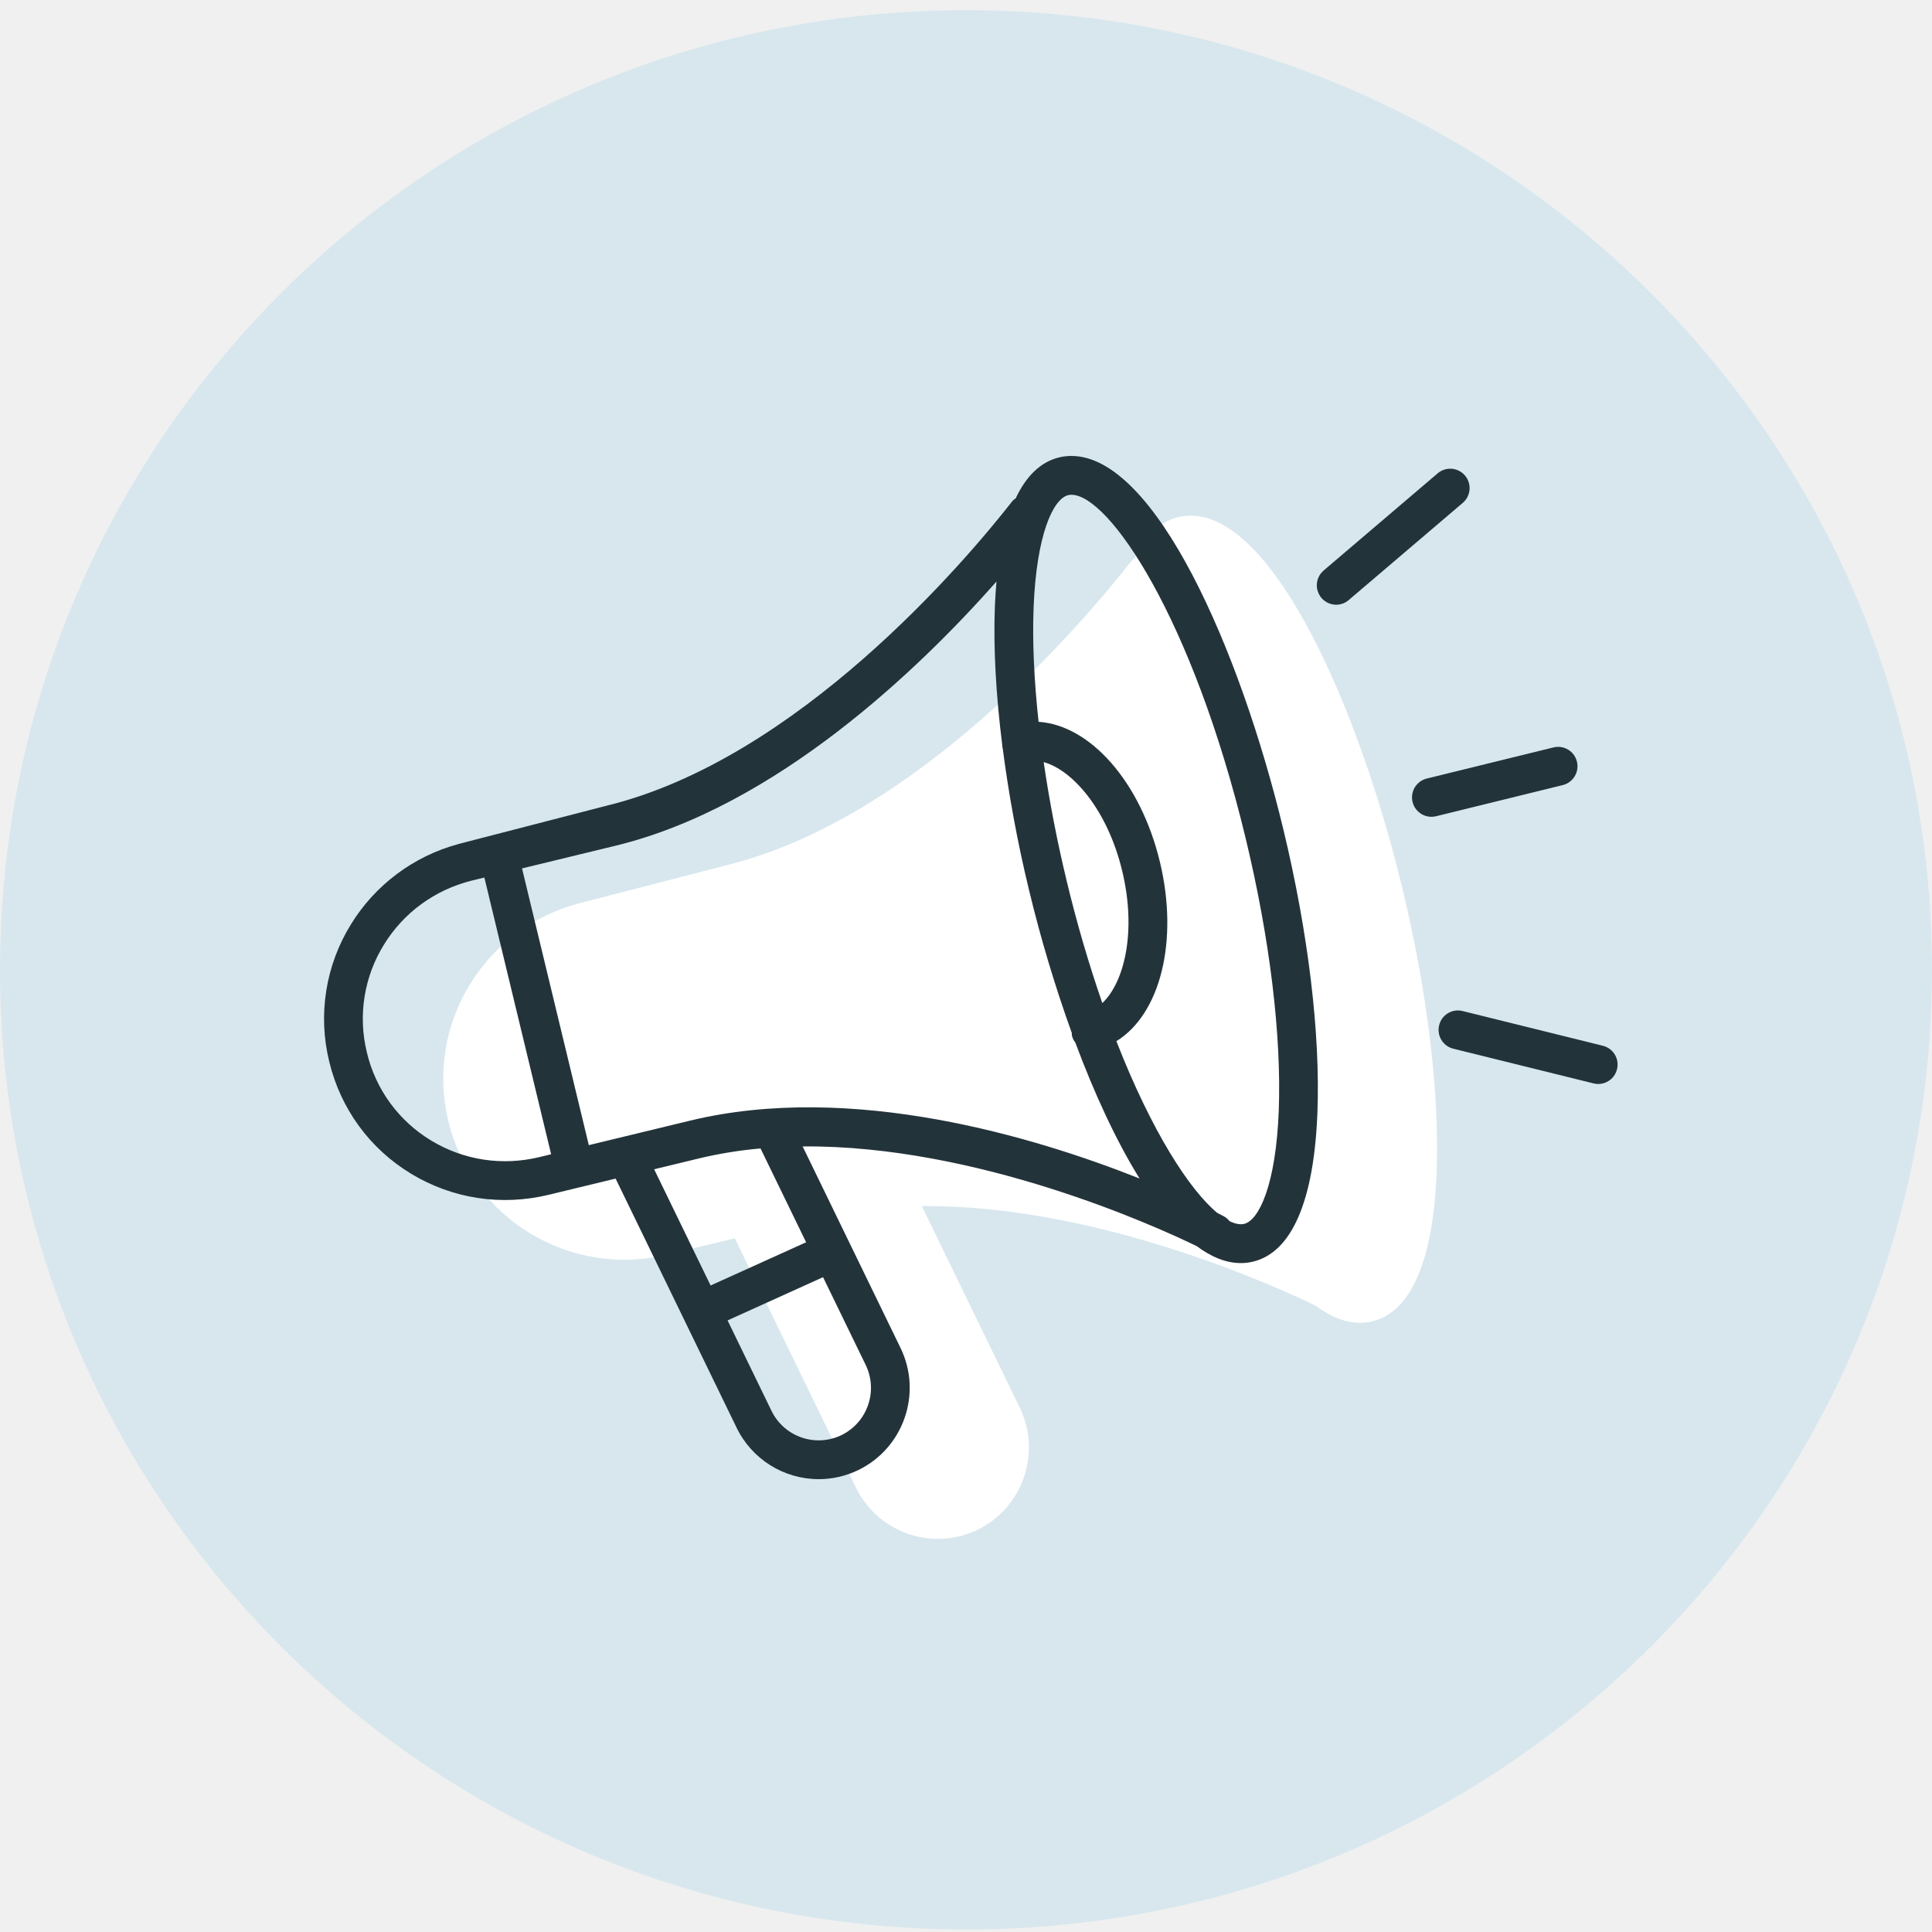
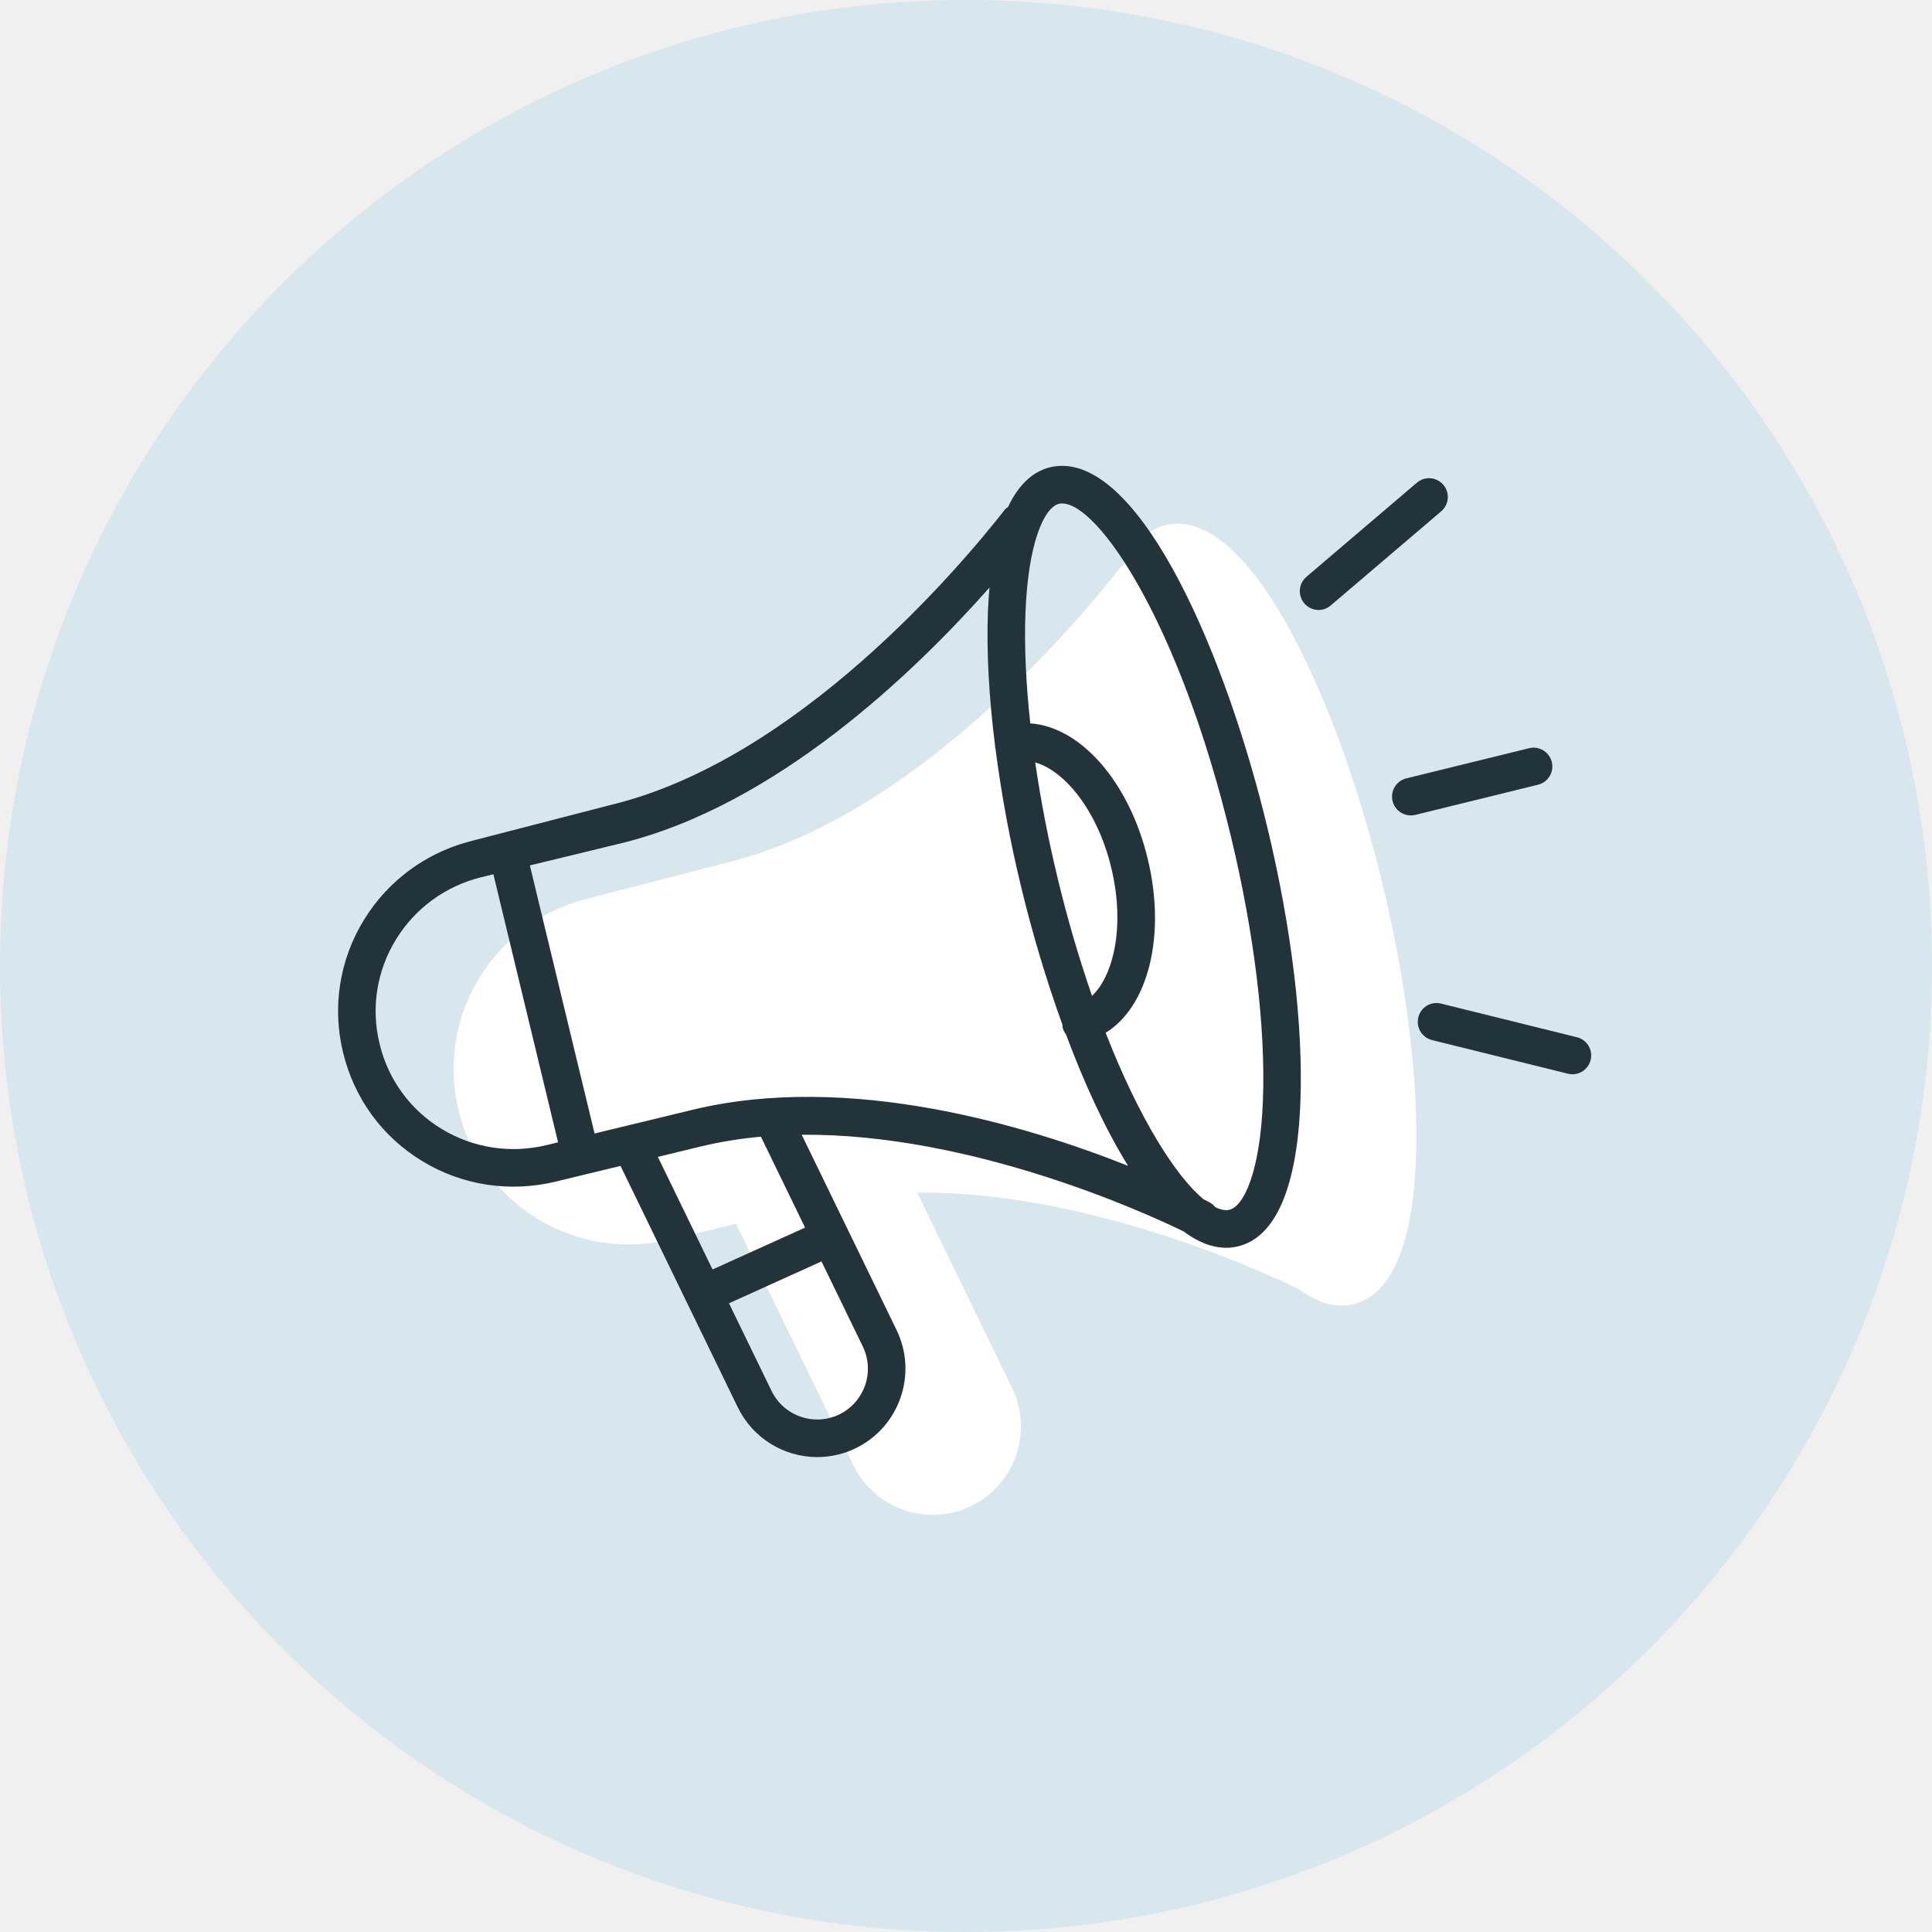
- <svg xmlns="http://www.w3.org/2000/svg" width="155" height="155" viewBox="0 0 155 155">
+ <svg xmlns="http://www.w3.org/2000/svg" width="160" height="160" viewBox="0 0 160 160">
  <g fill="none" fill-rule="evenodd">
-     <ellipse cx="77.5" cy="77.808" fill="#009DE0" fill-opacity=".1" rx="77.5" ry="76.992" />
-     <path fill="#FFF" d="M112.512 71.279c-3.476-14.405-10.277-29.908-16.994-29.908-.332 0-.666.04-.984.116-1.465.354-2.631 1.472-3.486 3.286-.092.072-.191.127-.266.223C87.02 49.812 73.554 65.72 58.189 69.44l-11.738 3.034c-.047.011-.093.025-.138.04a14.573 14.573 0 0 0-8.587 6.421 14.398 14.398 0 0 0-1.75 11.024c.917 3.796 3.254 6.995 6.583 9.006 3.313 2 7.23 2.597 11.027 1.679l2.433-.59h.004l2.929-.709 9.714 19.996a7.318 7.318 0 0 0 6.584 4.118 7.26 7.26 0 0 0 3.188-.738c3.624-1.768 5.138-6.16 3.373-9.79l-7.855-16.168c14.024-.118 28.346 6.411 31.618 8.001 1.171.875 2.36 1.36 3.544 1.36.331 0 .665-.04.983-.119 3.102-.75 4.883-4.88 5.155-11.944.244-6.344-.731-14.435-2.744-22.783z" />
-     <path fill="#23333A" d="M128.486 86.944c-.205.035-.42.03-.635-.024l-11.256-2.785a1.555 1.555 0 0 1-1.135-1.884 1.546 1.546 0 0 1 1.88-1.138l11.256 2.786a1.555 1.555 0 0 1 1.134 1.884c-.15.619-.654 1.06-1.244 1.161zm-21.36-38.429a1.559 1.559 0 0 1-.938-2.741l9.154-7.8a1.553 1.553 0 0 1 2.19.176 1.559 1.559 0 0 1-.178 2.196l-9.155 7.8c-.31.266-.696.386-1.074.37zm7.69 17.013a1.556 1.556 0 0 1-.335-3.07l10.153-2.495a1.554 1.554 0 0 1 1.88 1.141 1.558 1.558 0 0 1-1.14 1.883l-10.153 2.496c-.136.033-.27.049-.405.045zM102.59 89.151c-.227 5.834-1.56 8.744-2.78 9.04-.083.02-.167.028-.254.028-.276 0-.581-.085-.915-.249a1.515 1.515 0 0 0-.49-.408c-.064-.034-.23-.12-.482-.245-2.248-1.858-5.283-6.558-8.104-13.785 3.502-2.155 5.029-8.009 3.487-14.4-1.55-6.423-5.597-10.953-9.729-11.223-.358-3.309-.505-6.41-.4-9.148.224-5.834 1.558-8.742 2.778-9.038.081-.02.166-.029.255-.029 2.997 0 9.696 9.802 13.972 27.526 1.95 8.078 2.894 15.866 2.662 21.931zM83.732 61.143c2.342.645 5.122 3.847 6.298 8.723 1.169 4.845.178 8.94-1.594 10.609a105.155 105.155 0 0 1-2.854-9.782 106.11 106.11 0 0 1-1.85-9.55zM55.348 89.91l-8.109 1.962-5.358-22.201 7.479-1.815c12.919-3.128 24.406-14.214 30.585-21.198-.055.636-.1 1.292-.129 1.984-.126 3.303.083 7.086.592 11.127.007.057-.007.113.006.171.005.02.02.033.025.052a106.763 106.763 0 0 0 2.122 11.434 109.04 109.04 0 0 0 3.43 11.454c.008.073-.009.142.01.215.052.212.152.393.274.557 1.535 4.117 3.284 7.895 5.15 10.898-8.357-3.32-23.077-7.79-36.077-4.64zm9.325 9.755l-7.663 3.467-4.529-9.324 3.6-.872a34.029 34.029 0 0 1 4.935-.799l3.657 7.528zm2.843 15.468a4.206 4.206 0 0 1-5.62-1.944l-3.524-7.256 7.66-3.468 3.42 7.04a4.218 4.218 0 0 1-1.936 5.628zM43.29 92.828c-2.993.727-6.081.257-8.692-1.32a11.283 11.283 0 0 1-5.164-7.071 11.302 11.302 0 0 1 1.372-8.656c1.58-2.564 4.07-4.384 7.02-5.127l1.034-.252 5.356 22.2-.926.226zm59.658-26.34C99.472 52.085 92.672 36.58 85.955 36.58c-.333 0-.666.04-.984.116-1.466.355-2.631 1.472-3.486 3.287-.092.071-.191.127-.266.222-3.761 4.817-17.229 20.726-32.593 24.445l-11.738 3.035c-.048.01-.093.025-.138.04a14.573 14.573 0 0 0-8.587 6.42 14.398 14.398 0 0 0-1.75 11.025c.917 3.796 3.254 6.995 6.583 9.005 3.312 2.001 7.23 2.598 11.026 1.68l2.434-.59h.003l2.93-.709 9.713 19.996a7.318 7.318 0 0 0 6.585 4.117 7.26 7.26 0 0 0 3.188-.737c3.624-1.768 5.138-6.16 3.373-9.79l-7.855-16.168c14.023-.118 28.346 6.41 31.617 8.001 1.172.874 2.36 1.36 3.545 1.36.33 0 .664-.04.982-.12 3.102-.749 4.884-4.88 5.156-11.944.244-6.343-.731-14.434-2.744-22.782z" />
+     <circle cx="80" cy="80" r="80" fill="#009DE0" fill-opacity=".1" />
+     <path fill="#FFF" d="M114.512 73.279c-3.476-14.405-10.277-29.908-16.994-29.908-.332 0-.666.04-.984.116-1.465.354-2.631 1.472-3.486 3.286-.092.072-.191.127-.266.223C89.02 51.812 75.554 67.72 60.189 71.44l-11.738 3.034c-.047.011-.093.025-.138.04a14.573 14.573 0 0 0-8.587 6.421 14.398 14.398 0 0 0-1.75 11.024c.917 3.796 3.254 6.995 6.583 9.006 3.313 2 7.23 2.597 11.027 1.679l2.433-.59h.004l2.929-.709 9.714 19.996a7.318 7.318 0 0 0 6.584 4.118 7.26 7.26 0 0 0 3.188-.738c3.624-1.768 5.138-6.16 3.373-9.79l-7.855-16.168c14.024-.118 28.346 6.411 31.618 8.001 1.171.875 2.36 1.36 3.544 1.36.331 0 .665-.04.983-.119 3.102-.75 4.883-4.88 5.155-11.944.244-6.344-.731-14.435-2.744-22.783z" />
+     <path fill="#23333A" d="M130.486 88.944c-.205.035-.42.03-.635-.024l-11.256-2.785a1.555 1.555 0 0 1-1.135-1.884 1.546 1.546 0 0 1 1.88-1.138l11.256 2.786a1.555 1.555 0 0 1 1.134 1.884c-.15.619-.654 1.06-1.244 1.161zm-21.36-38.429a1.559 1.559 0 0 1-.938-2.741l9.154-7.8a1.553 1.553 0 0 1 2.19.176 1.559 1.559 0 0 1-.178 2.196l-9.155 7.8c-.31.266-.696.386-1.074.37zm7.69 17.013a1.556 1.556 0 0 1-.335-3.07l10.153-2.495a1.554 1.554 0 0 1 1.88 1.141 1.558 1.558 0 0 1-1.14 1.883l-10.153 2.496c-.136.033-.27.049-.405.045zM104.59 91.151c-.227 5.834-1.56 8.744-2.78 9.04-.083.02-.167.028-.254.028-.276 0-.581-.085-.915-.249a1.515 1.515 0 0 0-.49-.408c-.064-.034-.23-.12-.482-.245-2.248-1.858-5.283-6.558-8.104-13.785 3.502-2.155 5.029-8.009 3.487-14.4-1.55-6.423-5.597-10.953-9.729-11.223-.358-3.309-.505-6.41-.4-9.148.224-5.834 1.558-8.742 2.778-9.038.081-.02.166-.029.255-.029 2.997 0 9.696 9.802 13.972 27.526 1.95 8.078 2.894 15.866 2.662 21.931zM85.732 63.143c2.342.645 5.122 3.847 6.298 8.723 1.169 4.845.178 8.94-1.594 10.609a105.155 105.155 0 0 1-2.854-9.782 106.11 106.11 0 0 1-1.85-9.55zM57.348 91.91l-8.109 1.962-5.358-22.201 7.479-1.815c12.919-3.128 24.406-14.214 30.585-21.198-.055.636-.1 1.292-.129 1.984-.126 3.303.083 7.086.592 11.127.007.057-.007.113.006.171.005.02.02.033.025.052a106.763 106.763 0 0 0 2.122 11.434 109.04 109.04 0 0 0 3.43 11.454c.008.073-.009.142.01.215.052.212.152.393.274.557 1.535 4.117 3.284 7.895 5.15 10.898-8.357-3.32-23.077-7.79-36.077-4.64zm9.325 9.755l-7.663 3.467-4.529-9.324 3.6-.872a34.029 34.029 0 0 1 4.935-.799l3.657 7.528zm2.843 15.468a4.206 4.206 0 0 1-5.62-1.944l-3.524-7.256 7.66-3.468 3.42 7.04a4.218 4.218 0 0 1-1.936 5.628zM45.29 94.828c-2.993.727-6.081.257-8.692-1.32a11.283 11.283 0 0 1-5.164-7.071 11.302 11.302 0 0 1 1.372-8.656c1.58-2.564 4.07-4.384 7.02-5.127l1.034-.252 5.356 22.2-.926.226zm59.658-26.34C101.472 54.085 94.672 38.58 87.955 38.58c-.333 0-.666.04-.984.116-1.466.355-2.631 1.472-3.486 3.287-.092.071-.191.127-.266.222-3.761 4.817-17.229 20.726-32.593 24.445l-11.738 3.035c-.048.01-.093.025-.138.04a14.573 14.573 0 0 0-8.587 6.42 14.398 14.398 0 0 0-1.75 11.025c.917 3.796 3.254 6.995 6.583 9.005 3.312 2.001 7.23 2.598 11.026 1.68l2.434-.59h.003l2.93-.709 9.713 19.996a7.318 7.318 0 0 0 6.585 4.117 7.26 7.26 0 0 0 3.188-.737c3.624-1.768 5.138-6.16 3.373-9.79l-7.855-16.168c14.023-.118 28.346 6.41 31.617 8.001 1.172.874 2.36 1.36 3.545 1.36.33 0 .664-.04.982-.12 3.102-.749 4.884-4.88 5.156-11.944.244-6.343-.731-14.434-2.744-22.782z" />
  </g>
</svg>
